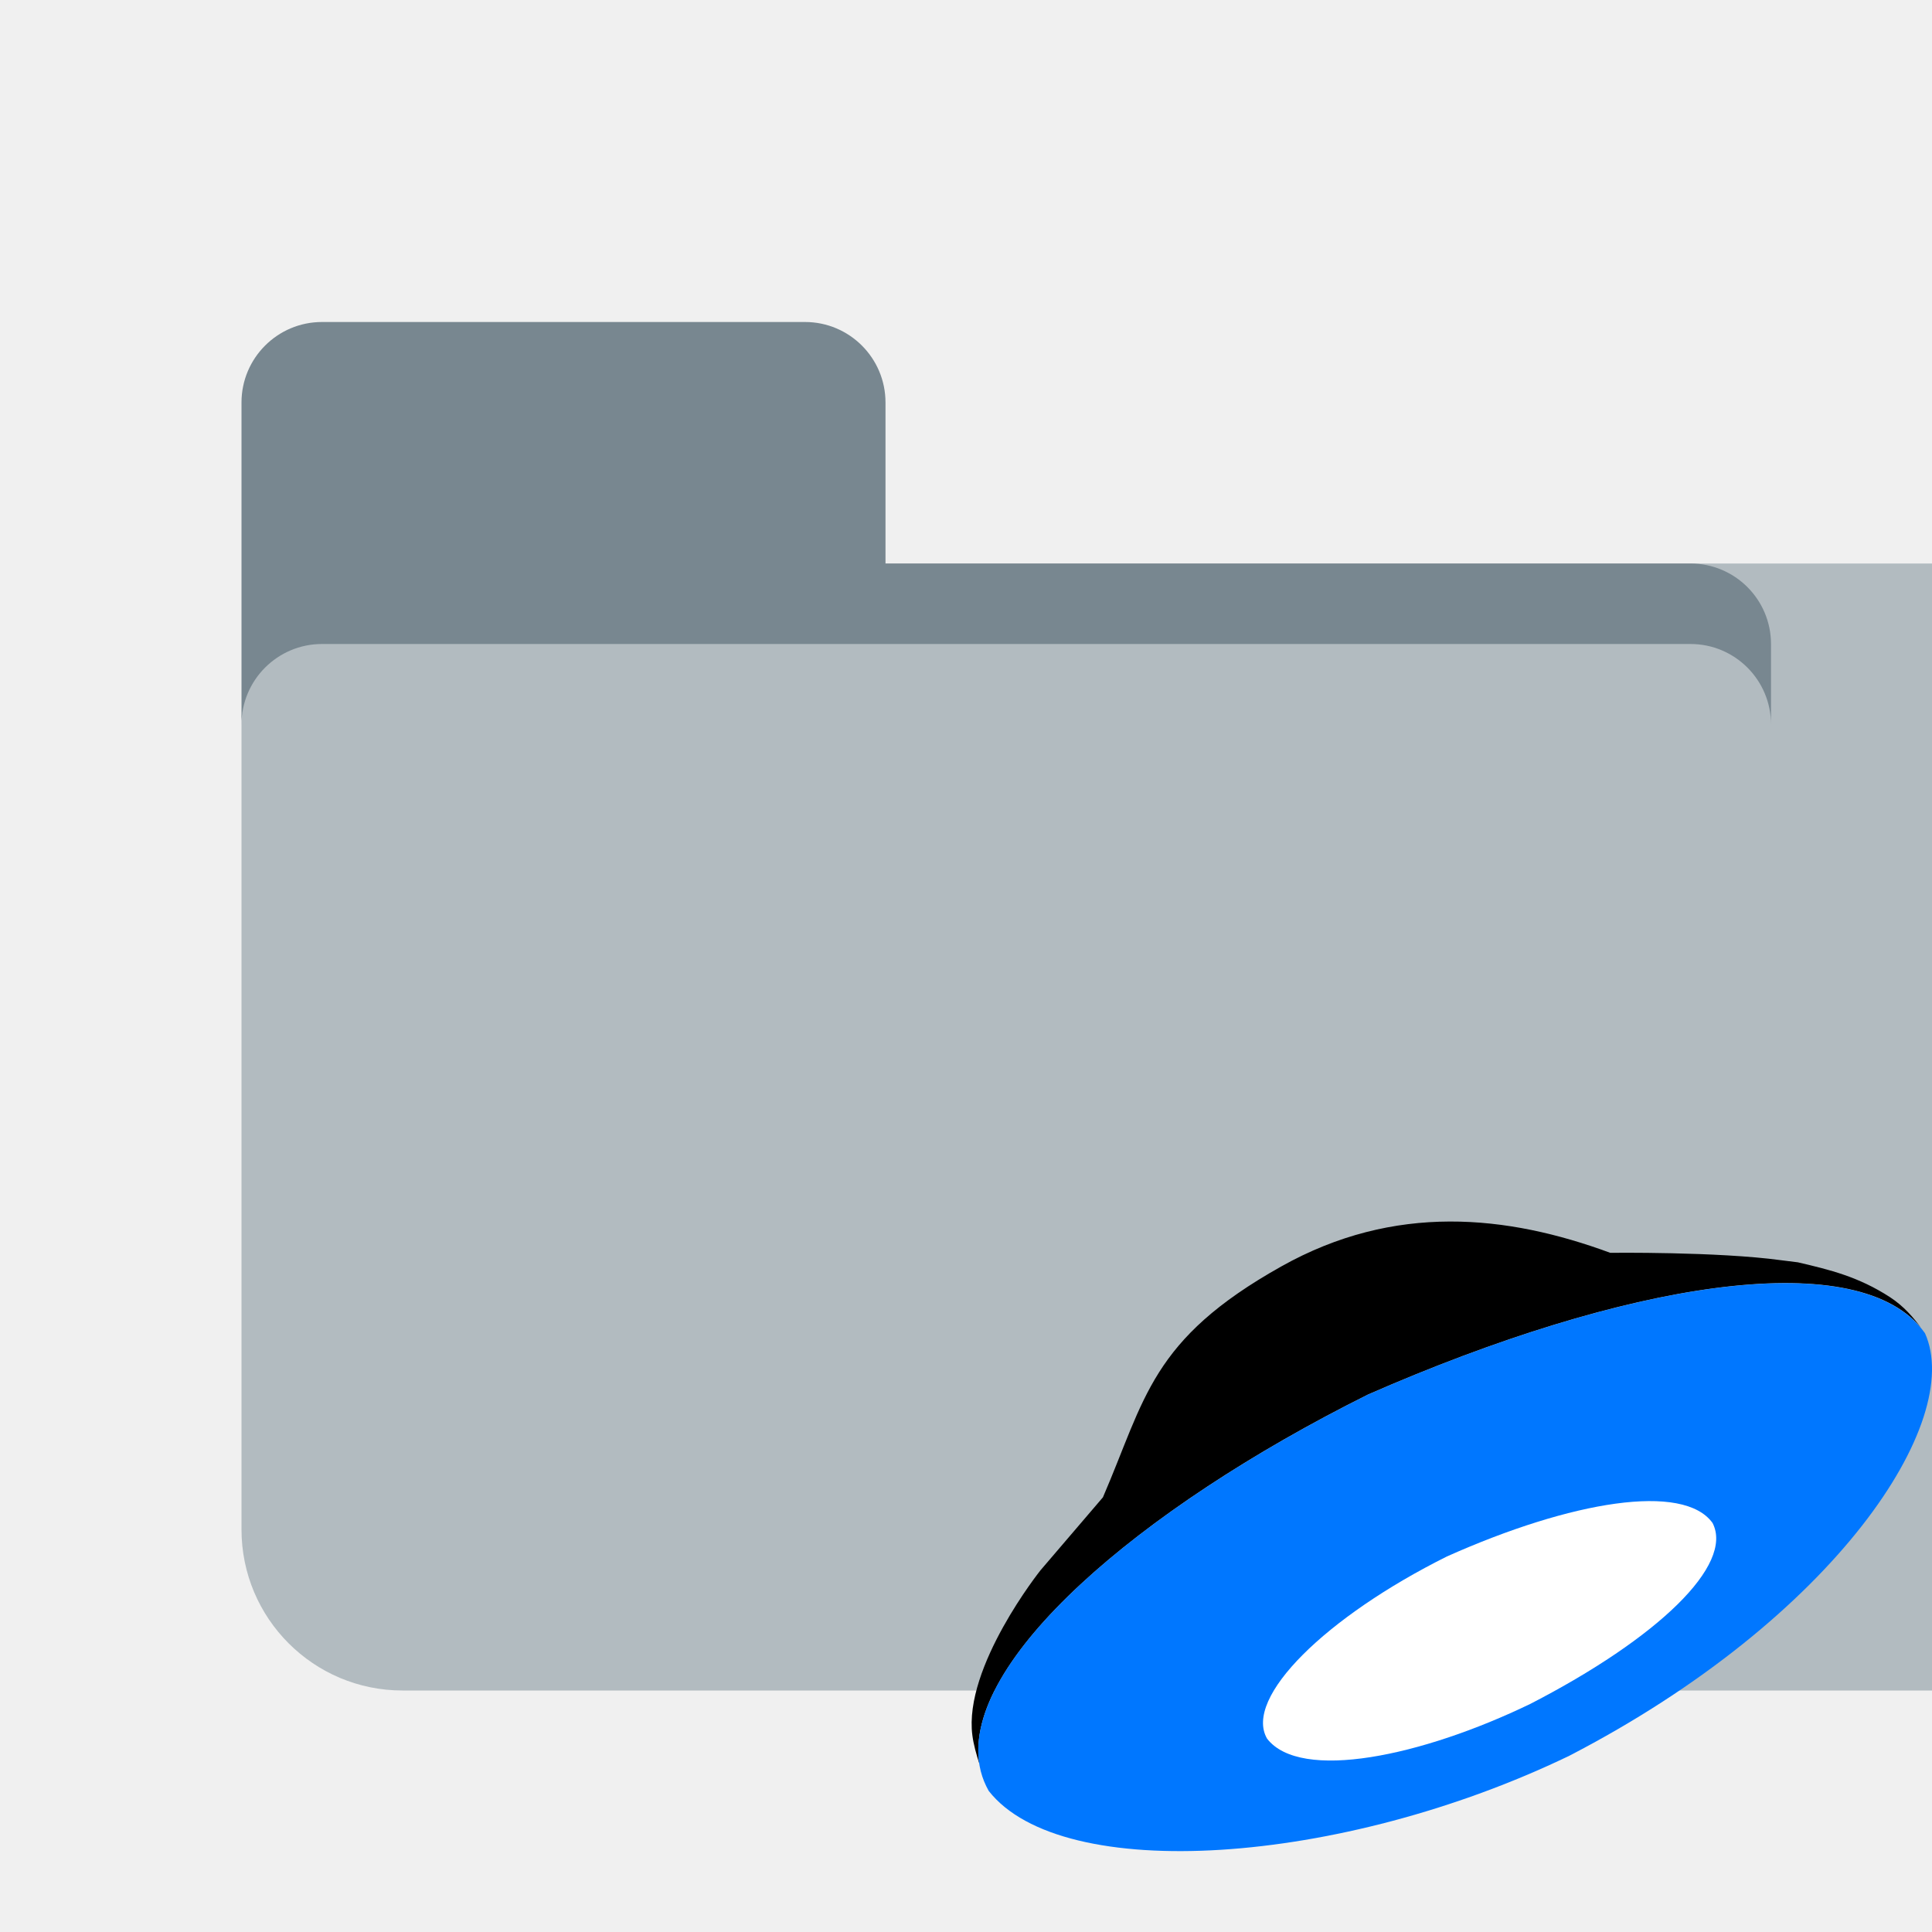
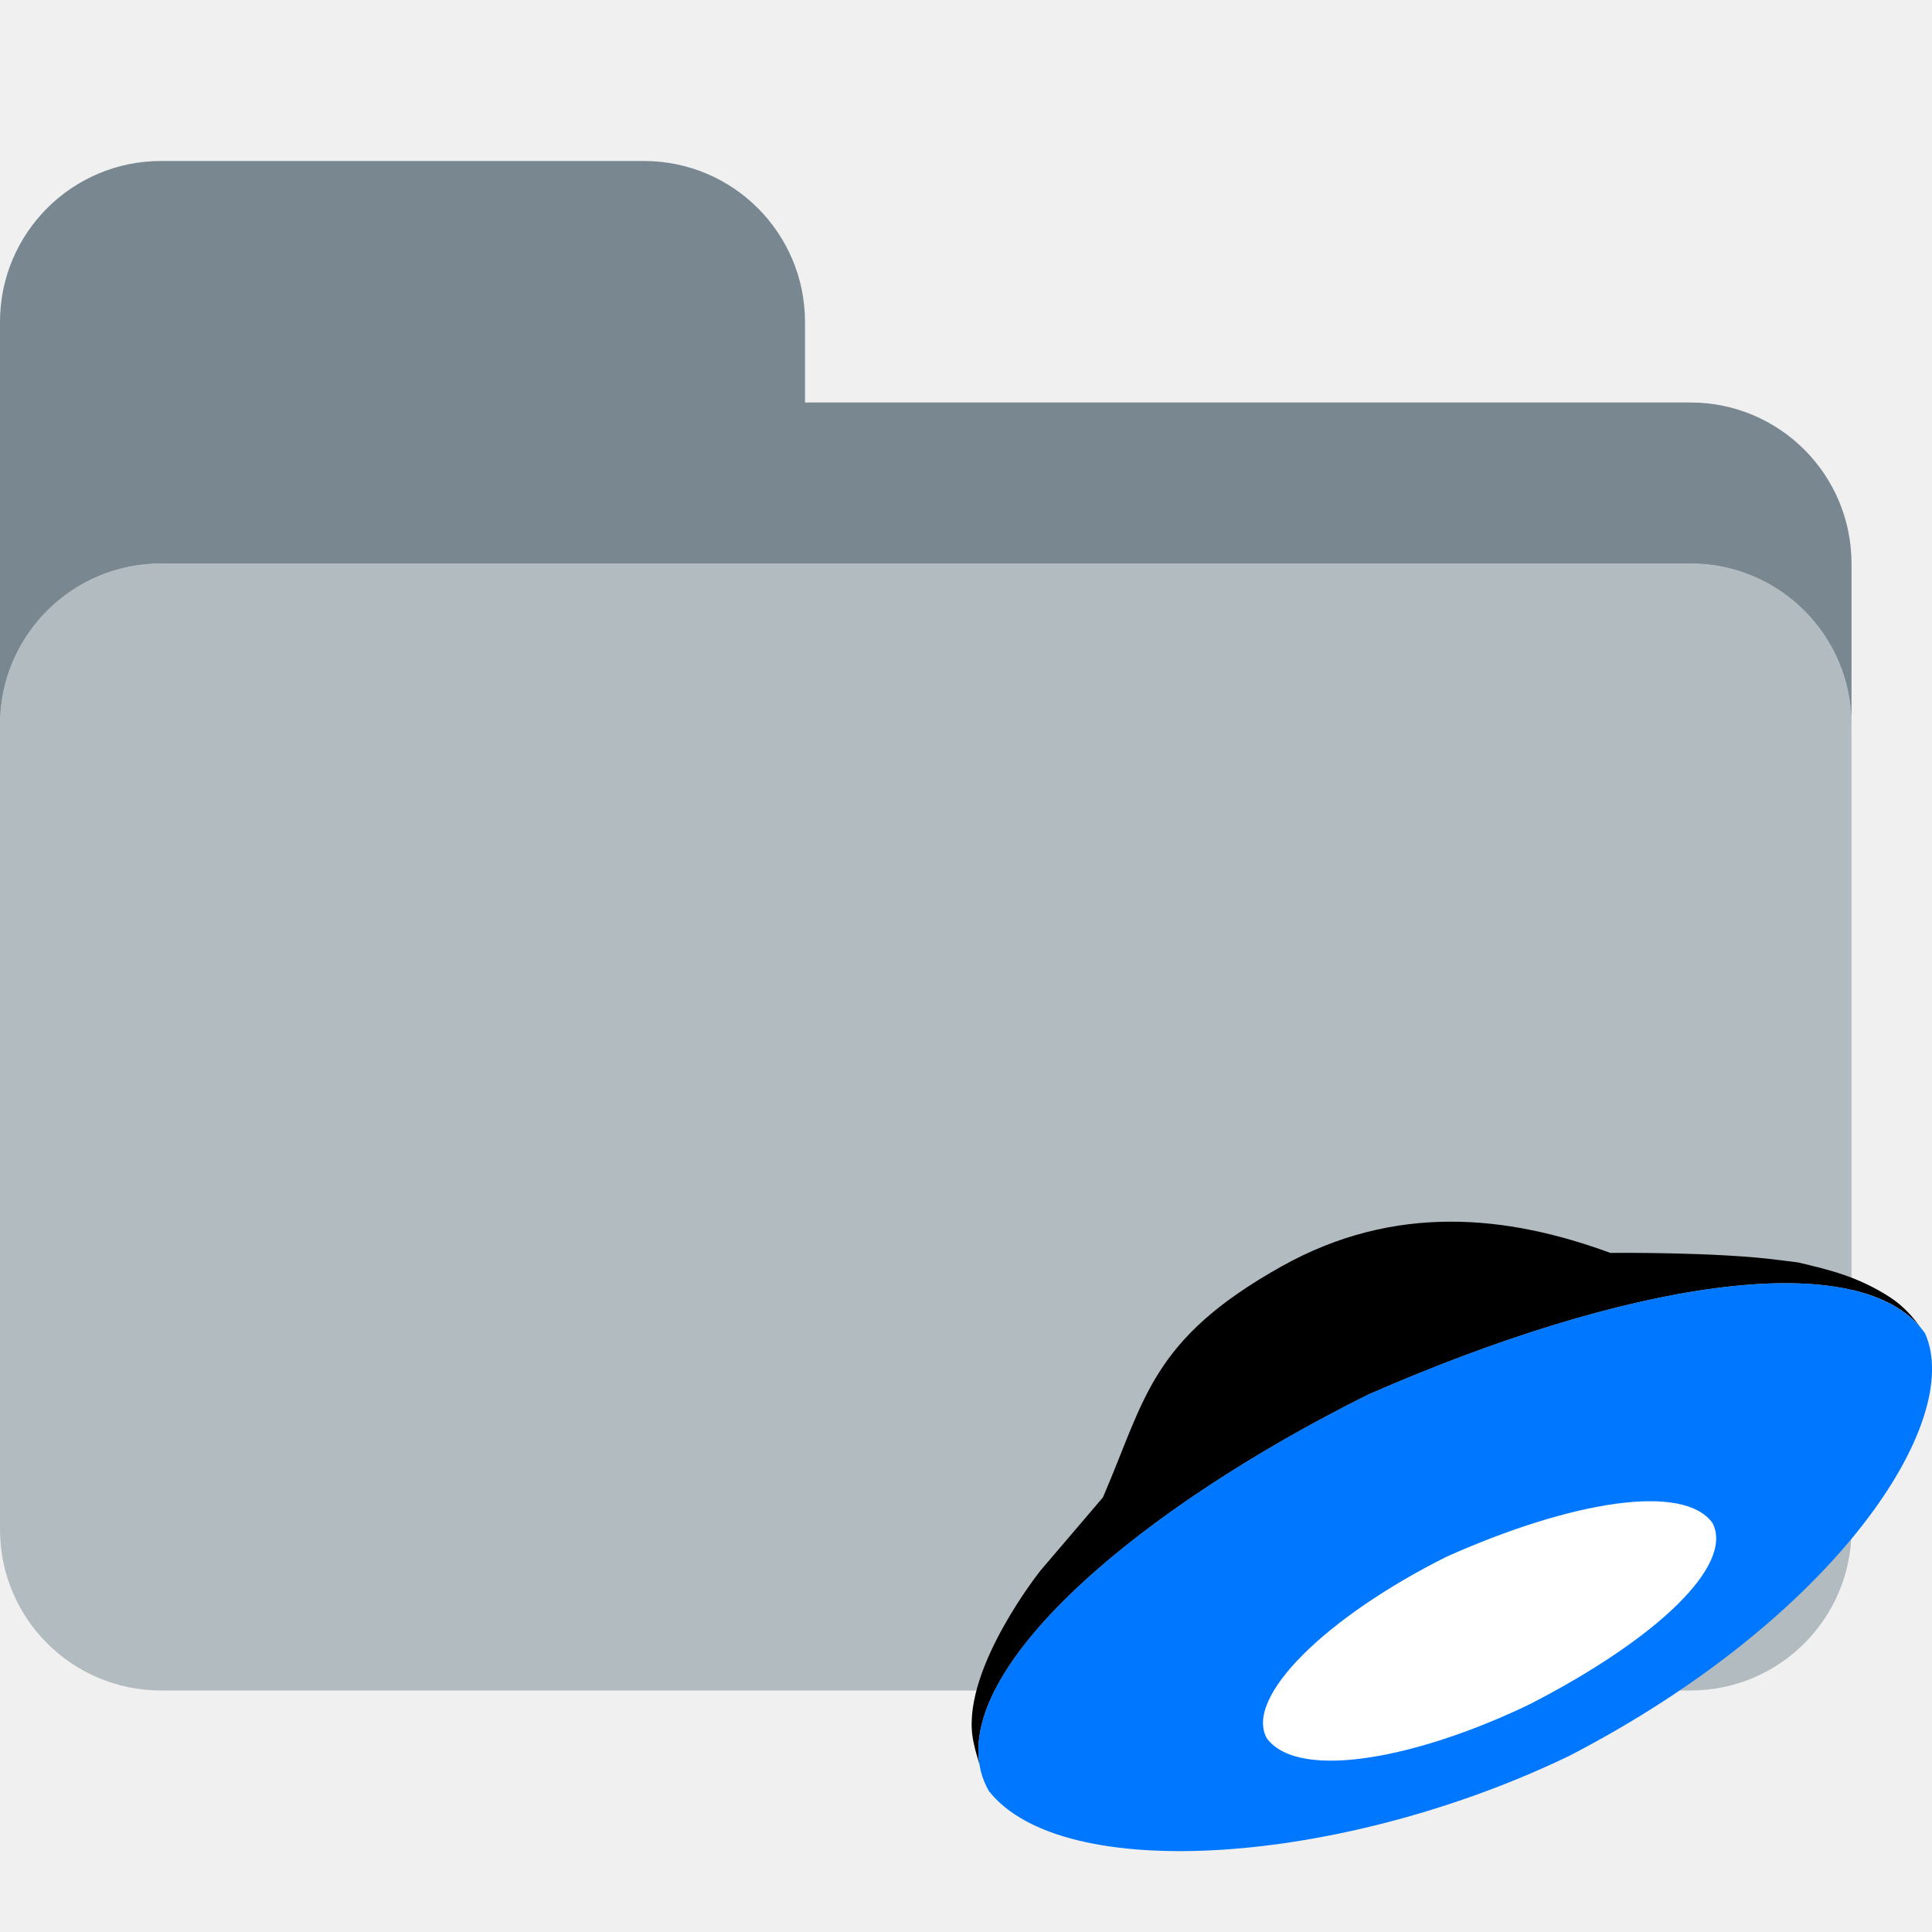
<svg xmlns="http://www.w3.org/2000/svg" width="24" height="24" viewBox="0 0 24 24" fill="none">
-   <g clip-path="url(#clip0)">
-     <rect x="3" y="7" width="23" height="14" rx="2" fill="#B2BBC0" />
-     <path d="M4 4C3.448 4 3 4.448 3 5V9C3 8.448 3.448 8 4 8H21C21.552 8 22 8.448 22 9V8C22 7.448 21.552 7 21 7H11V5C11 4.448 10.552 4 10 4H4Z" fill="#788790" />
-     <path d="M12.168 21.916C12.129 21.798 12.093 21.667 12.079 21.556C11.968 20.705 12.926 19.506 12.926 19.506L13.701 18.6C14.229 17.377 14.292 16.642 15.917 15.732C17.325 14.942 18.723 15.091 20.003 15.563C20.003 15.563 21.337 15.547 22.126 15.655C22.199 15.665 22.268 15.673 22.334 15.681C22.733 15.774 23.086 15.86 23.477 16.113C23.656 16.23 23.769 16.369 23.862 16.492C23.007 15.474 20.188 15.924 16.994 17.323C14.108 18.762 11.958 20.648 12.168 21.916Z" fill="black" />
-     <path d="M23.913 16.562C24.404 17.657 22.806 20.096 19.494 21.811C16.654 23.18 13.193 23.411 12.282 22.247C11.573 20.995 13.845 18.895 16.992 17.325C20.255 15.895 23.127 15.457 23.913 16.562Z" fill="#0077FF" />
-     <path d="M21.274 18.919C21.543 19.441 20.592 20.351 19.013 21.165C17.661 21.819 16.155 22.134 15.74 21.598C15.445 21.088 16.475 20.082 17.974 19.335C19.523 18.643 20.913 18.416 21.274 18.919Z" fill="white" />
+   <g clip-path="url(#clip0_623_3910)">
+     <rect y="7" width="23" height="14" rx="2" fill="#B2BBC0" />
+     <path d="M2 2C0.895 2 0 2.896 0 4V9C0 7.896 0.895 7 2 7H21C22.105 7 23 7.896 23 9V7C23 5.896 22.105 5 21 5H10V4C10 2.896 9.105 2 8 2H2Z" fill="#788790" />
+     <path d="M12.168 21.918C12.13 21.799 12.094 21.669 12.079 21.558C11.969 20.706 12.927 19.508 12.927 19.508L13.701 18.601C14.229 17.378 14.292 16.644 15.917 15.733C17.325 14.944 18.723 15.093 20.004 15.564C20.004 15.564 21.337 15.549 22.126 15.656C22.199 15.666 22.269 15.674 22.334 15.682C22.733 15.775 23.087 15.862 23.477 16.114C23.657 16.231 23.769 16.371 23.862 16.494C23.007 15.476 20.188 15.925 16.994 17.325C14.108 18.764 11.959 20.65 12.168 21.918Z" fill="black" />
+     <path d="M23.913 16.562C24.405 17.658 22.806 20.096 19.494 21.812C16.654 23.18 13.193 23.411 12.283 22.247C11.574 20.996 13.845 18.895 16.993 17.325C20.256 15.896 23.127 15.457 23.913 16.562Z" fill="#0077FF" />
+     <path d="M21.274 18.92C21.542 19.442 20.591 20.353 19.012 21.166C17.661 21.821 16.155 22.136 15.74 21.599C15.445 21.089 16.475 20.084 17.974 19.336C19.523 18.645 20.913 18.418 21.274 18.92Z" fill="white" />
  </g>
  <defs>
-     <clipPath id="clip0">
+     <clipPath id="clip0_623_3910">
      <rect width="24" height="24" fill="white" />
    </clipPath>
  </defs>
</svg>
